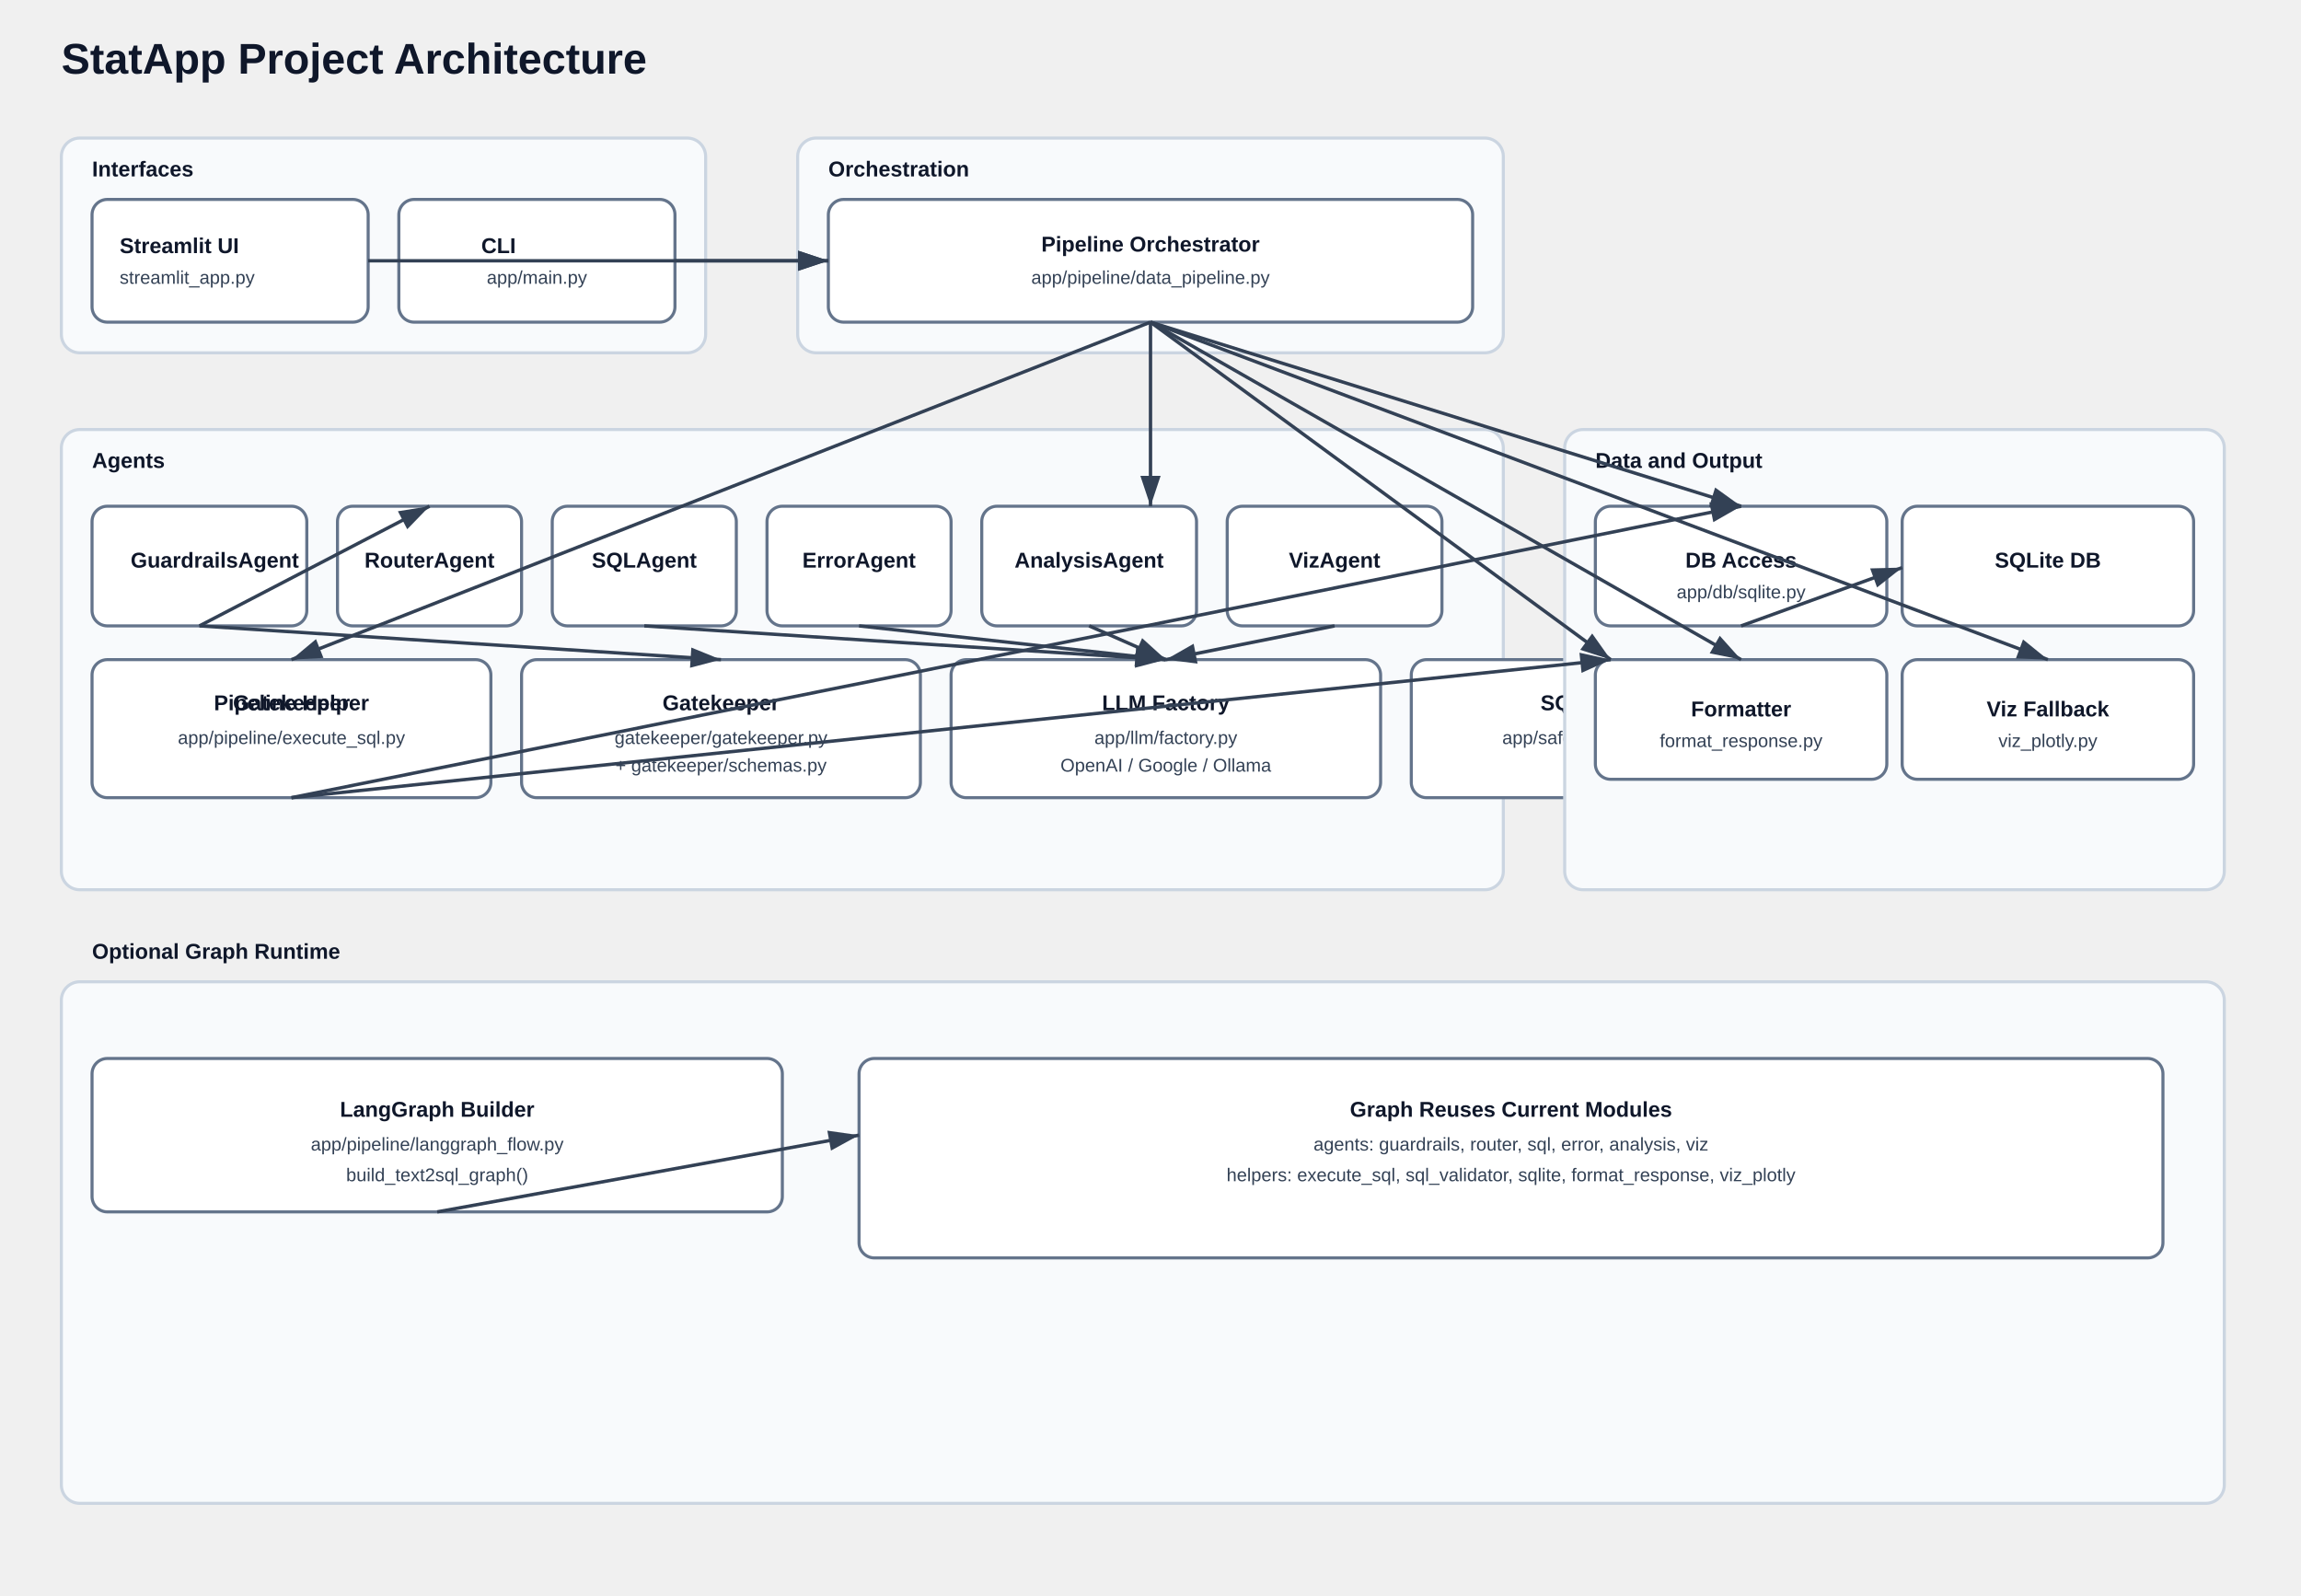
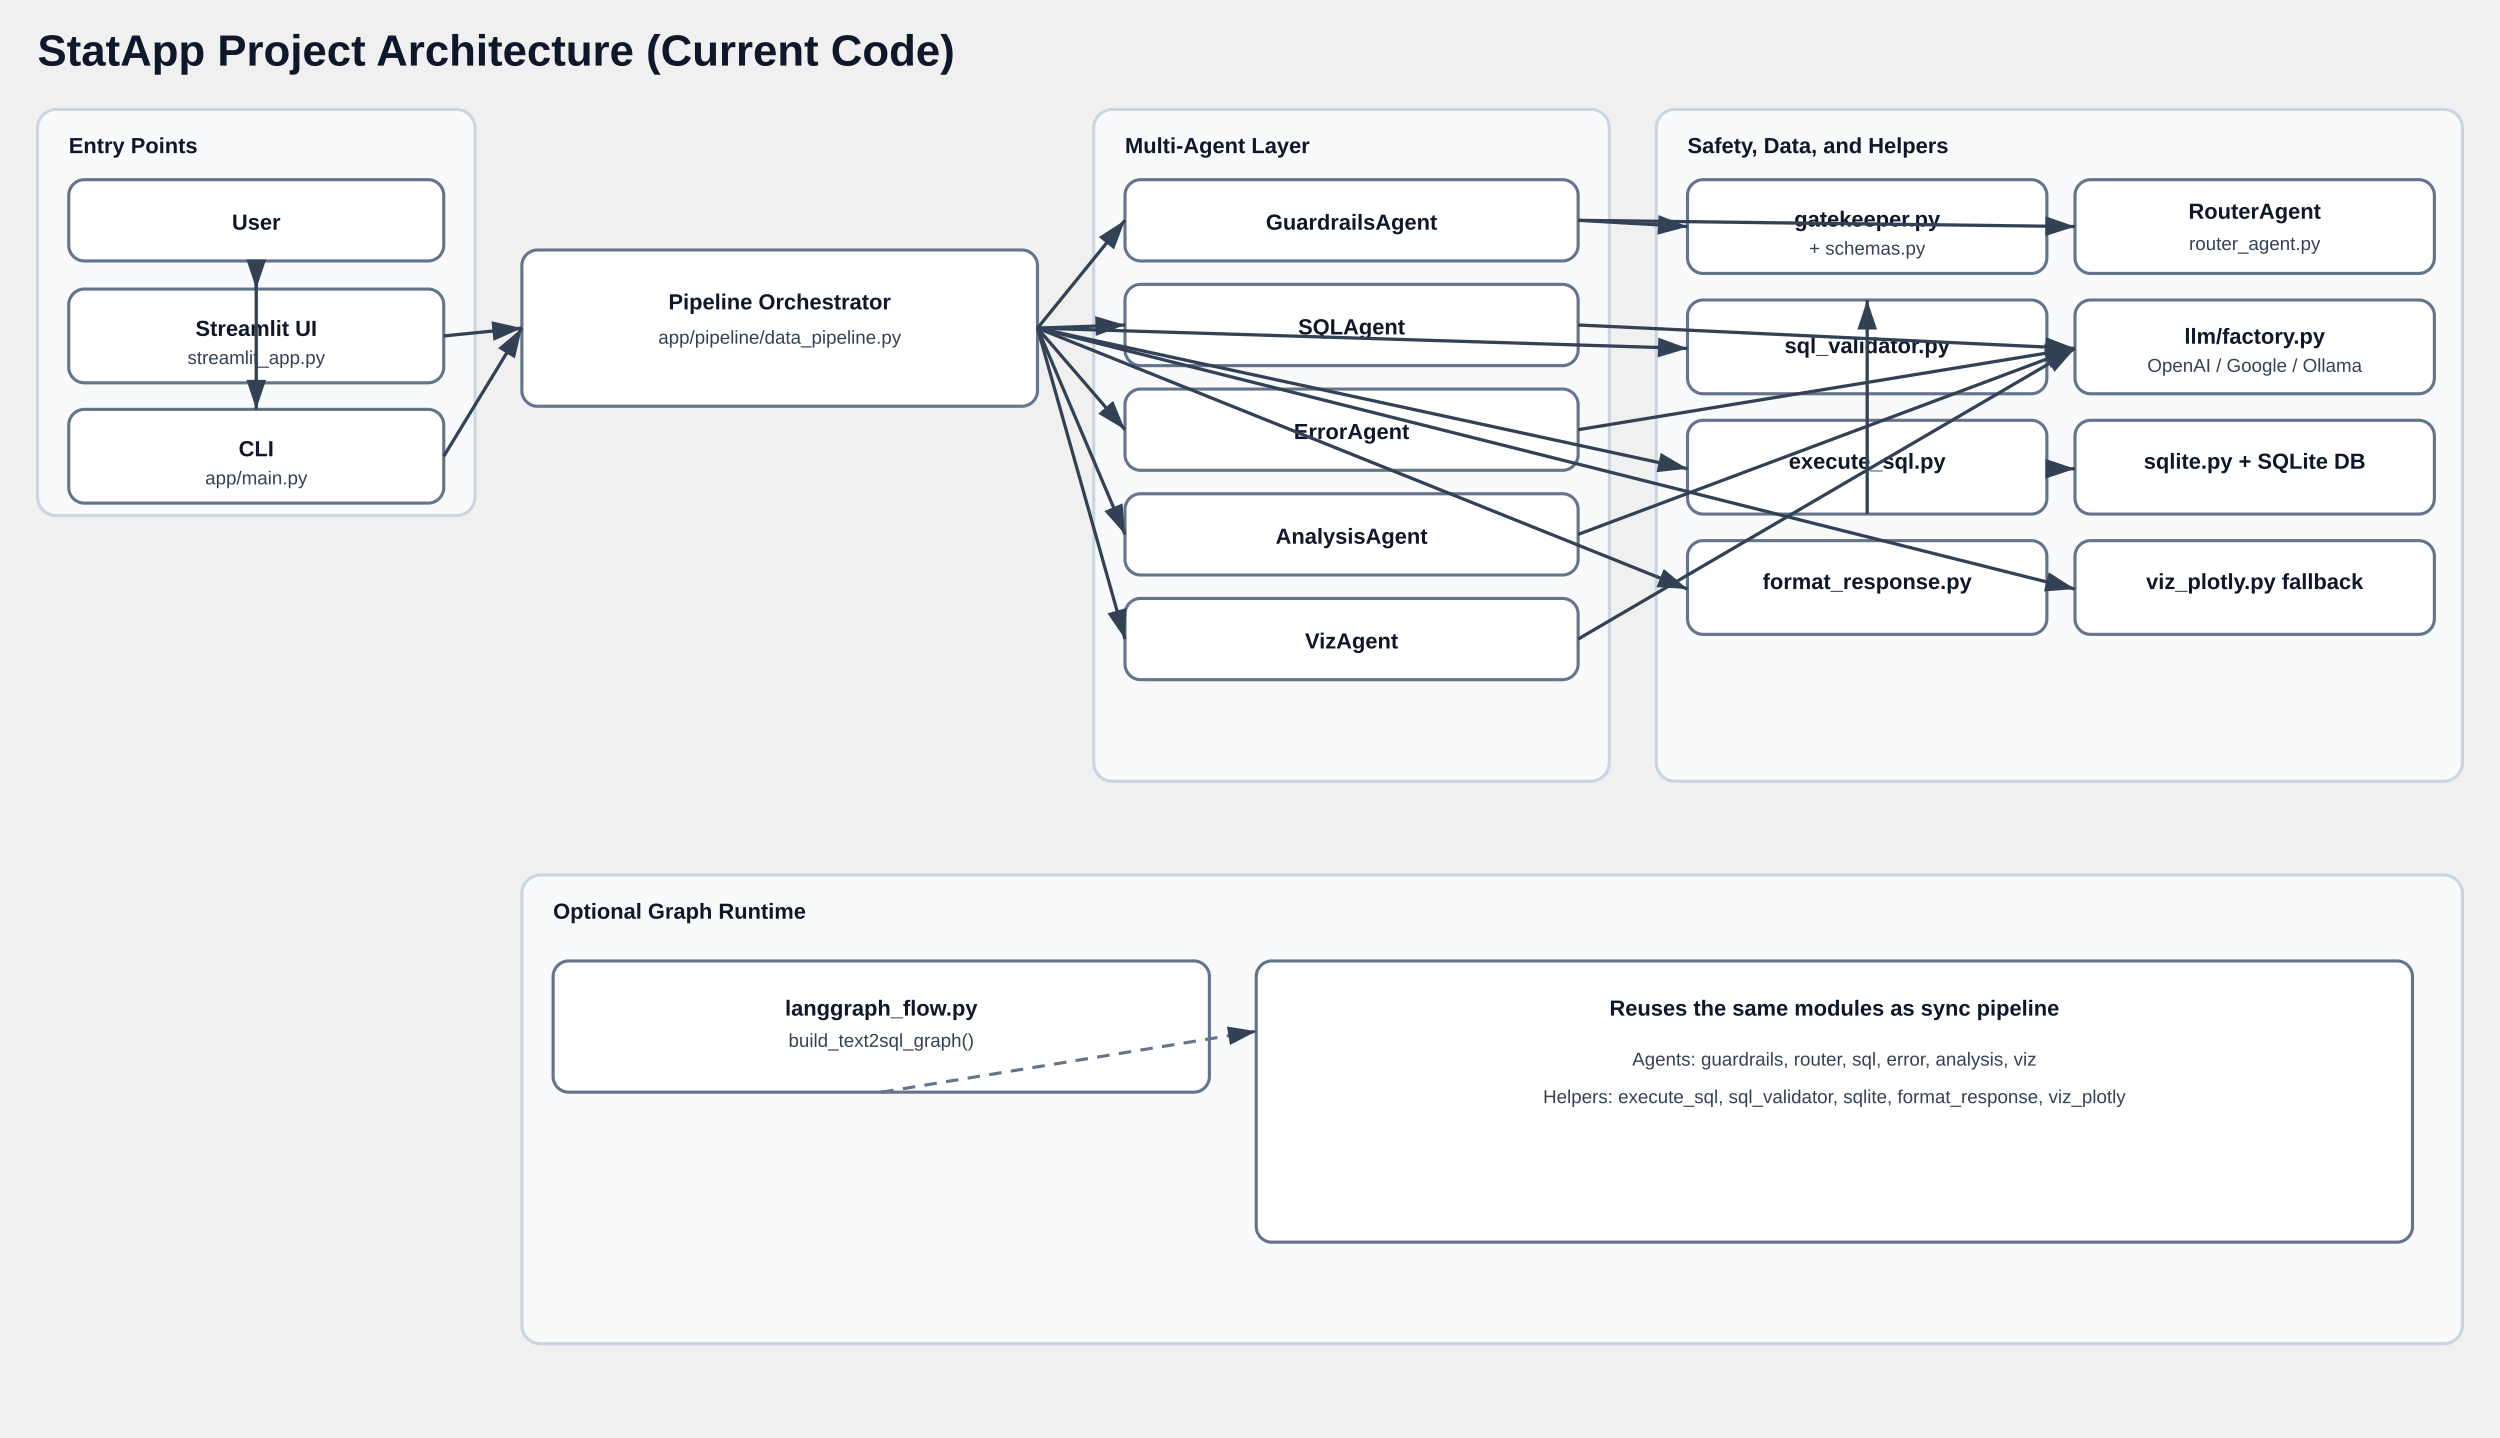
- <svg xmlns="http://www.w3.org/2000/svg" width="1500" height="1040" viewBox="0 0 1500 1040">
+ <svg xmlns="http://www.w3.org/2000/svg" width="1600" height="920" viewBox="0 0 1600 920">
  <defs>
    <marker id="arrow" markerWidth="10" markerHeight="10" refX="9" refY="3" orient="auto" markerUnits="strokeWidth">
      <path d="M0,0 L0,6 L9,3 z" fill="#334155" />
    </marker>
    <style>
      .title { font: 700 28px Arial, sans-serif; fill: #0f172a; }
      .group { fill: #f8fafc; stroke: #cbd5e1; stroke-width: 2; rx: 12; }
      .node { fill: #ffffff; stroke: #64748b; stroke-width: 2; rx: 10; }
      .label { font: 600 14px Arial, sans-serif; fill: #0f172a; }
      .small { font: 500 12px Arial, sans-serif; fill: #334155; }
-       .edge { stroke: #334155; stroke-width: 2.2; fill: none; marker-end: url(#arrow); }
+       .edge { stroke: #334155; stroke-width: 2.1; fill: none; marker-end: url(#arrow); }
+       .dash { stroke: #64748b; stroke-width: 2; fill: none; stroke-dasharray: 8 6; marker-end: url(#arrow); }
    </style>
  </defs>
-   <text x="40" y="48" class="title">StatApp Project Architecture</text>
-   <rect x="40" y="90" width="420" height="140" class="group" />
-   <text x="60" y="115" class="label">Interfaces</text>
-   <rect x="60" y="130" width="180" height="80" class="node" />
-   <text x="78" y="165" class="label">Streamlit UI</text>
-   <text x="78" y="185" class="small">streamlit_app.py</text>
-   <rect x="260" y="130" width="180" height="80" class="node" />
-   <text x="325" y="165" class="label" text-anchor="middle">CLI</text>
-   <text x="350" y="185" class="small" text-anchor="middle">app/main.py</text>
-   <rect x="520" y="90" width="460" height="140" class="group" />
-   <text x="540" y="115" class="label">Orchestration</text>
-   <rect x="540" y="130" width="420" height="80" class="node" />
-   <text x="750" y="164" class="label" text-anchor="middle">Pipeline Orchestrator</text>
-   <text x="750" y="185" class="small" text-anchor="middle">app/pipeline/data_pipeline.py</text>
-   <rect x="40" y="280" width="940" height="300" class="group" />
-   <text x="60" y="305" class="label">Agents</text>
-   <rect x="60" y="330" width="140" height="78" class="node" />
-   <text x="140" y="370" class="label" text-anchor="middle">GuardrailsAgent</text>
-   <rect x="220" y="330" width="120" height="78" class="node" />
-   <text x="280" y="370" class="label" text-anchor="middle">RouterAgent</text>
-   <rect x="360" y="330" width="120" height="78" class="node" />
-   <text x="420" y="370" class="label" text-anchor="middle">SQLAgent</text>
-   <rect x="500" y="330" width="120" height="78" class="node" />
-   <text x="560" y="370" class="label" text-anchor="middle">ErrorAgent</text>
-   <rect x="640" y="330" width="140" height="78" class="node" />
-   <text x="710" y="370" class="label" text-anchor="middle">AnalysisAgent</text>
-   <rect x="800" y="330" width="140" height="78" class="node" />
-   <text x="870" y="370" class="label" text-anchor="middle">VizAgent</text>
-   <rect x="60" y="430" width="260" height="90" class="node" />
-   <text x="190" y="463" class="label" text-anchor="middle">Pipeline Helper</text>
-   <text x="190" y="485" class="small" text-anchor="middle">app/pipeline/execute_sql.py</text>
-   <rect x="340" y="430" width="260" height="90" class="node" />
-   <text x="190" y="463" class="label" text-anchor="middle">Gatekeeper</text>
-   <text x="470" y="485" class="small" text-anchor="middle">gatekeeper/gatekeeper.py</text>
-   <text x="470" y="503" class="small" text-anchor="middle">+ gatekeeper/schemas.py</text>
-   <text x="470" y="463" class="label" text-anchor="middle">Gatekeeper</text>
-   <rect x="620" y="430" width="280" height="90" class="node" />
-   <text x="760" y="463" class="label" text-anchor="middle">LLM Factory</text>
-   <text x="760" y="485" class="small" text-anchor="middle">app/llm/factory.py</text>
-   <text x="760" y="503" class="small" text-anchor="middle">OpenAI / Google / Ollama</text>
-   <rect x="920" y="430" width="260" height="90" class="node" />
-   <text x="1050" y="463" class="label" text-anchor="middle">SQL Validator</text>
-   <text x="1050" y="485" class="small" text-anchor="middle">app/safety/sql_validator.py</text>
-   <rect x="1020" y="280" width="430" height="300" class="group" />
-   <text x="1040" y="305" class="label">Data and Output</text>
-   <rect x="1040" y="330" width="190" height="78" class="node" />
-   <text x="1135" y="370" class="label" text-anchor="middle">DB Access</text>
-   <text x="1135" y="390" class="small" text-anchor="middle">app/db/sqlite.py</text>
-   <rect x="1240" y="330" width="190" height="78" class="node" />
-   <text x="1335" y="370" class="label" text-anchor="middle">SQLite DB</text>
-   <rect x="1040" y="430" width="190" height="78" class="node" />
-   <text x="1135" y="467" class="label" text-anchor="middle">Formatter</text>
-   <text x="1135" y="487" class="small" text-anchor="middle">format_response.py</text>
-   <rect x="1240" y="430" width="190" height="78" class="node" />
-   <text x="1335" y="467" class="label" text-anchor="middle">Viz Fallback</text>
-   <text x="1335" y="487" class="small" text-anchor="middle">viz_plotly.py</text>
-   <rect x="40" y="640" width="1410" height="340" class="group" />
-   <text x="60" y="625" class="label">Optional Graph Runtime</text>
-   <rect x="60" y="690" width="450" height="100" class="node" />
-   <text x="285" y="728" class="label" text-anchor="middle">LangGraph Builder</text>
-   <text x="285" y="750" class="small" text-anchor="middle">app/pipeline/langgraph_flow.py</text>
-   <text x="285" y="770" class="small" text-anchor="middle">build_text2sql_graph()</text>
-   <rect x="560" y="690" width="850" height="130" class="node" />
-   <text x="985" y="728" class="label" text-anchor="middle">Graph Reuses Current Modules</text>
-   <text x="985" y="750" class="small" text-anchor="middle">agents: guardrails, router, sql, error, analysis, viz</text>
-   <text x="985" y="770" class="small" text-anchor="middle">helpers: execute_sql, sql_validator, sqlite, format_response, viz_plotly</text>
-   <path class="edge" d="M240 170 L540 170" />
-   <path class="edge" d="M440 170 L540 170" />
-   <path class="edge" d="M750 210 L750 330" />
-   <path class="edge" d="M750 210 L190 430" />
-   <path class="edge" d="M750 210 L1135 330" />
-   <path class="edge" d="M750 210 L1135 430" />
-   <path class="edge" d="M750 210 L1335 430" />
-   <path class="edge" d="M750 210 L1050 430" />
-   <path class="edge" d="M130 408 L470 430" />
-   <path class="edge" d="M130 408 L280 330" />
-   <path class="edge" d="M420 408 L760 430" />
-   <path class="edge" d="M560 408 L760 430" />
-   <path class="edge" d="M710 408 L760 430" />
-   <path class="edge" d="M870 408 L760 430" />
-   <path class="edge" d="M190 520 L1050 430" />
-   <path class="edge" d="M190 520 L1135 330" />
-   <path class="edge" d="M1135 408 L1240 370" />
-   <path class="edge" d="M285 790 L560 740" />
+   <text x="24" y="42" class="title">StatApp Project Architecture (Current Code)</text>
+   <rect x="24" y="70" width="280" height="260" class="group" />
+   <text x="44" y="98" class="label">Entry Points</text>
+   <rect x="44" y="115" width="240" height="52" class="node" />
+   <text x="164" y="147" class="label" text-anchor="middle">User</text>
+   <rect x="44" y="185" width="240" height="60" class="node" />
+   <text x="164" y="215" class="label" text-anchor="middle">Streamlit UI</text>
+   <text x="164" y="233" class="small" text-anchor="middle">streamlit_app.py</text>
+   <rect x="44" y="262" width="240" height="60" class="node" />
+   <text x="164" y="292" class="label" text-anchor="middle">CLI</text>
+   <text x="164" y="310" class="small" text-anchor="middle">app/main.py</text>
+   <rect x="334" y="160" width="330" height="100" class="node" />
+   <text x="499" y="198" class="label" text-anchor="middle">Pipeline Orchestrator</text>
+   <text x="499" y="220" class="small" text-anchor="middle">app/pipeline/data_pipeline.py</text>
+   <rect x="700" y="70" width="330" height="430" class="group" />
+   <text x="720" y="98" class="label">Multi-Agent Layer</text>
+   <rect x="720" y="115" width="290" height="52" class="node" />
+   <text x="865" y="147" class="label" text-anchor="middle">GuardrailsAgent</text>
+   <rect x="720" y="182" width="290" height="52" class="node" />
+   <text x="865" y="214" class="label" text-anchor="middle">SQLAgent</text>
+   <rect x="720" y="249" width="290" height="52" class="node" />
+   <text x="865" y="281" class="label" text-anchor="middle">ErrorAgent</text>
+   <rect x="720" y="316" width="290" height="52" class="node" />
+   <text x="865" y="348" class="label" text-anchor="middle">AnalysisAgent</text>
+   <rect x="720" y="383" width="290" height="52" class="node" />
+   <text x="865" y="415" class="label" text-anchor="middle">VizAgent</text>
+   <rect x="1060" y="70" width="516" height="430" class="group" />
+   <text x="1080" y="98" class="label">Safety, Data, and Helpers</text>
+   <rect x="1080" y="115" width="230" height="60" class="node" />
+   <text x="1195" y="145" class="label" text-anchor="middle">gatekeeper.py</text>
+   <text x="1195" y="163" class="small" text-anchor="middle">+ schemas.py</text>
+   <rect x="1328" y="115" width="230" height="60" class="node" />
+   <text x="1443" y="140" class="label" text-anchor="middle">RouterAgent</text>
+   <text x="1443" y="160" class="small" text-anchor="middle">router_agent.py</text>
+   <rect x="1080" y="192" width="230" height="60" class="node" />
+   <text x="1195" y="226" class="label" text-anchor="middle">sql_validator.py</text>
+   <rect x="1080" y="269" width="230" height="60" class="node" />
+   <text x="1195" y="300" class="label" text-anchor="middle">execute_sql.py</text>
+   <rect x="1328" y="269" width="230" height="60" class="node" />
+   <text x="1443" y="300" class="label" text-anchor="middle">sqlite.py + SQLite DB</text>
+   <rect x="1080" y="346" width="230" height="60" class="node" />
+   <text x="1195" y="377" class="label" text-anchor="middle">format_response.py</text>
+   <rect x="1328" y="346" width="230" height="60" class="node" />
+   <text x="1443" y="377" class="label" text-anchor="middle">viz_plotly.py fallback</text>
+   <rect x="1328" y="192" width="230" height="60" class="node" />
+   <text x="1443" y="220" class="label" text-anchor="middle">llm/factory.py</text>
+   <text x="1443" y="238" class="small" text-anchor="middle">OpenAI / Google / Ollama</text>
+   <rect x="334" y="560" width="1242" height="300" class="group" />
+   <text x="354" y="588" class="label">Optional Graph Runtime</text>
+   <rect x="354" y="615" width="420" height="84" class="node" />
+   <text x="564" y="650" class="label" text-anchor="middle">langgraph_flow.py</text>
+   <text x="564" y="670" class="small" text-anchor="middle">build_text2sql_graph()</text>
+   <rect x="804" y="615" width="740" height="180" class="node" />
+   <text x="1174" y="650" class="label" text-anchor="middle">Reuses the same modules as sync pipeline</text>
+   <text x="1174" y="682" class="small" text-anchor="middle">Agents: guardrails, router, sql, error, analysis, viz</text>
+   <text x="1174" y="706" class="small" text-anchor="middle">Helpers: execute_sql, sql_validator, sqlite, format_response, viz_plotly</text>
+   <path class="edge" d="M164 167 L164 185" />
+   <path class="edge" d="M164 167 L164 262" />
+   <path class="edge" d="M284 215 L334 210" />
+   <path class="edge" d="M284 292 L334 210" />
+   <path class="edge" d="M664 210 L720 141" />
+   <path class="edge" d="M664 210 L720 208" />
+   <path class="edge" d="M664 210 L720 275" />
+   <path class="edge" d="M664 210 L720 342" />
+   <path class="edge" d="M664 210 L720 409" />
+   <path class="edge" d="M664 210 L1080 223" />
+   <path class="edge" d="M664 210 L1080 300" />
+   <path class="edge" d="M664 210 L1080 377" />
+   <path class="edge" d="M664 210 L1328 377" />
+   <path class="edge" d="M1010 141 L1080 145" />
+   <path class="edge" d="M1010 141 L1328 145" />
+   <path class="edge" d="M1010 208 L1328 223" />
+   <path class="edge" d="M1010 275 L1328 223" />
+   <path class="edge" d="M1010 342 L1328 223" />
+   <path class="edge" d="M1010 409 L1328 223" />
+   <path class="edge" d="M1195 329 L1195 192" />
+   <path class="edge" d="M1310 300 L1328 300" />
+   <path class="dash" d="M564 699 L804 660" />
</svg>
